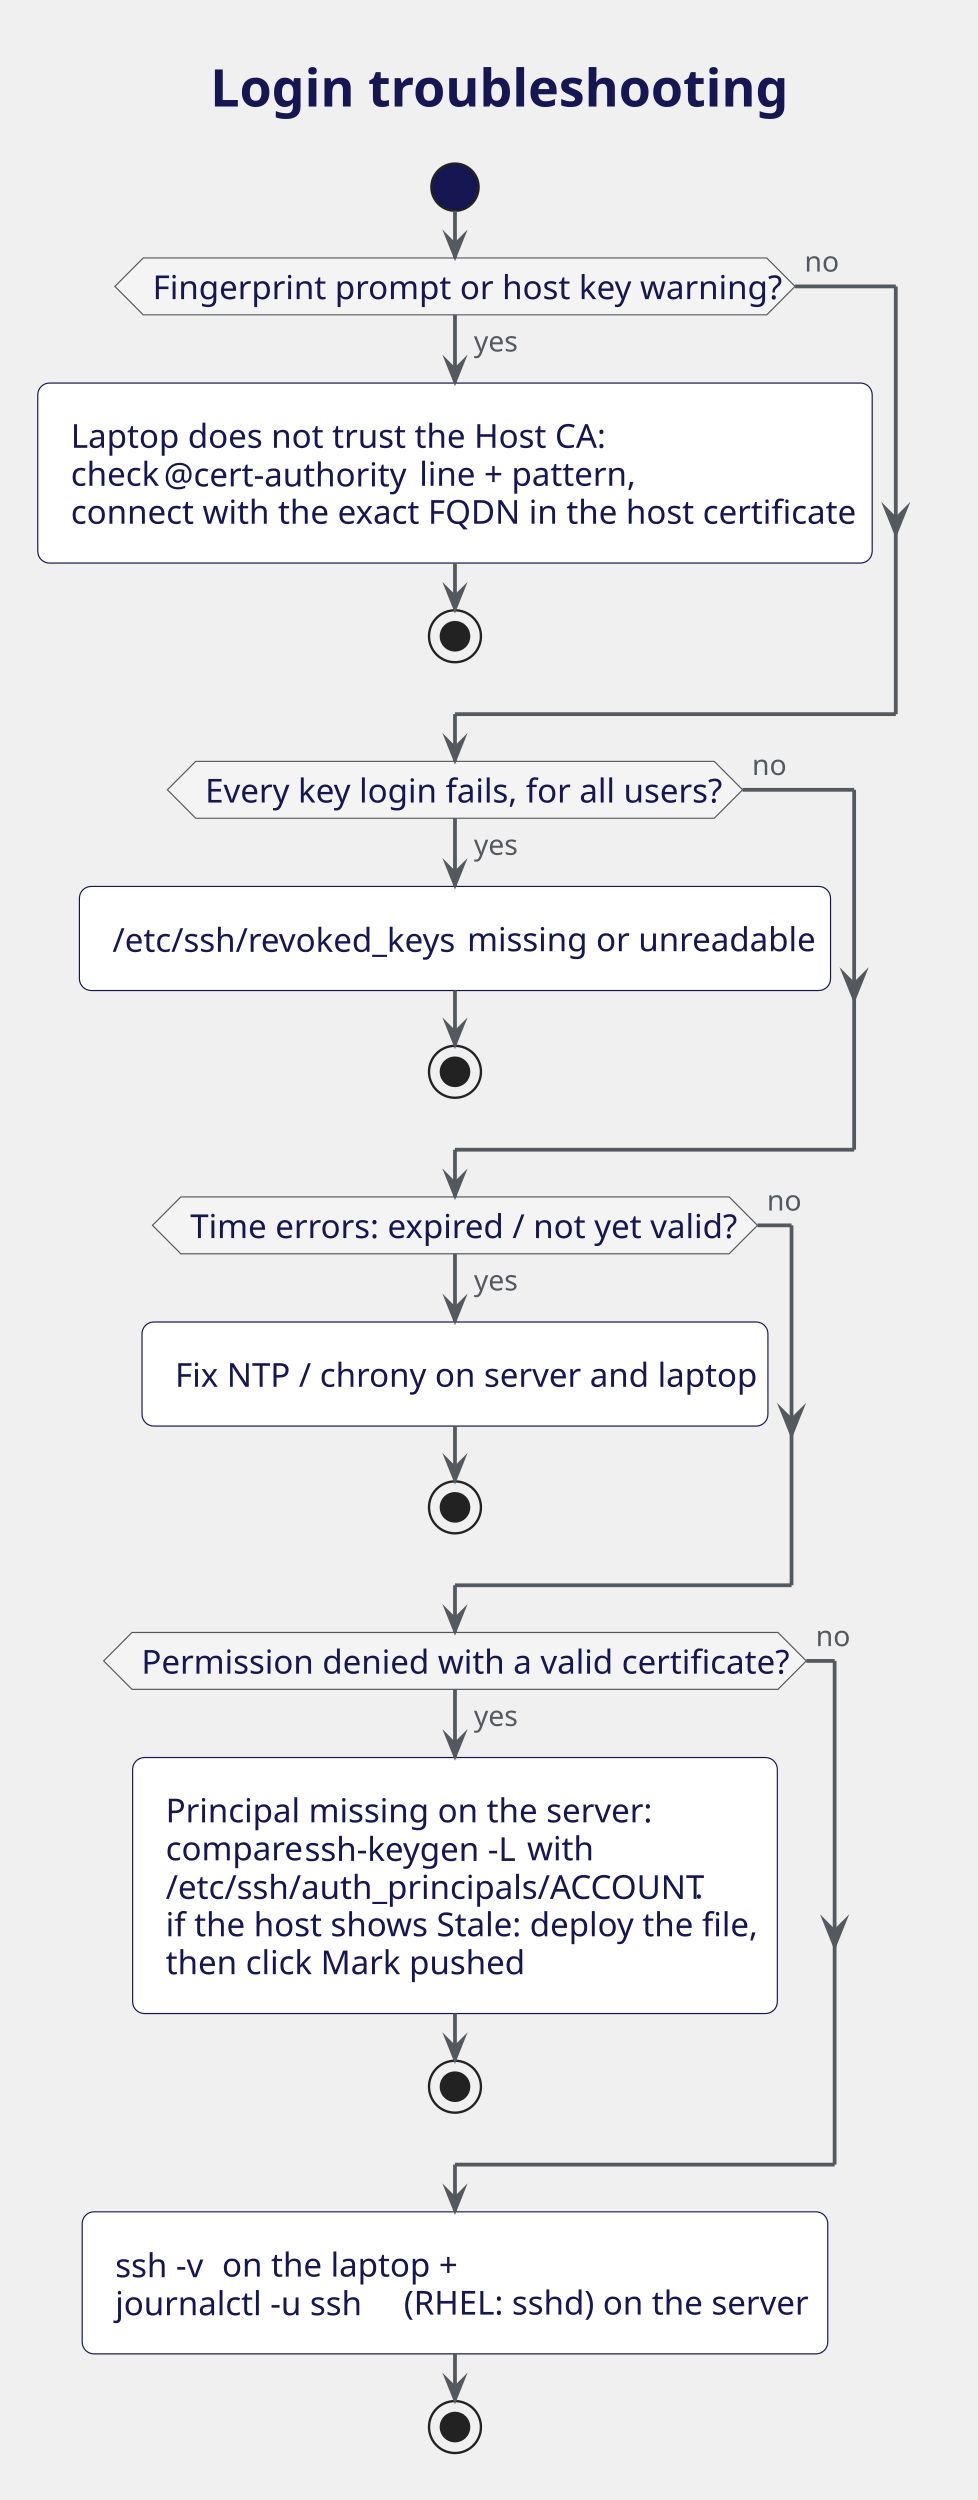
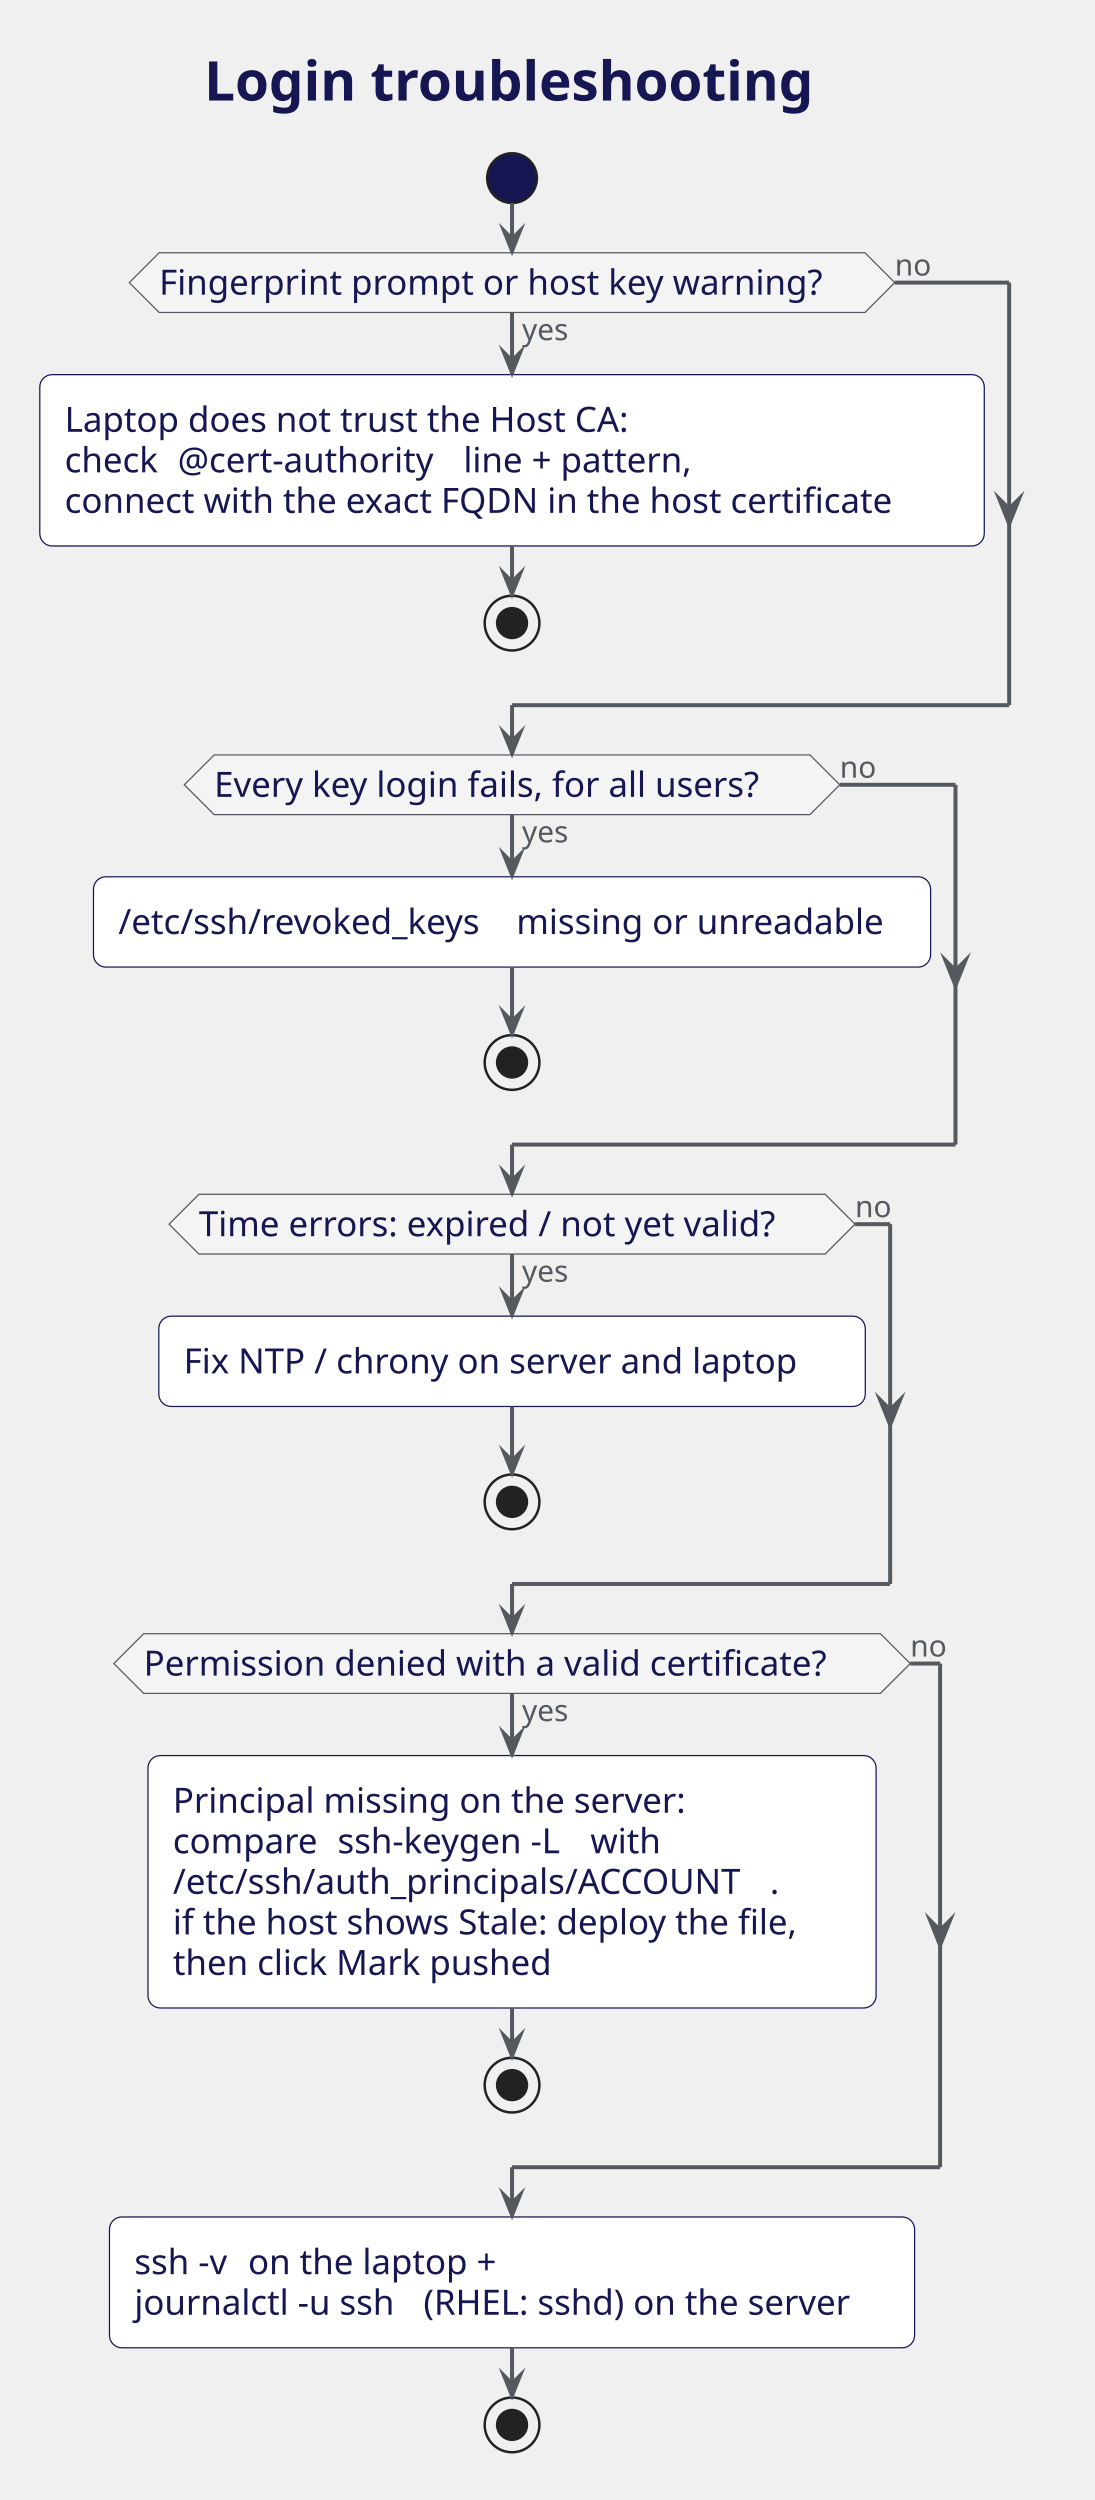
- <svg xmlns="http://www.w3.org/2000/svg" version="1.1" data-diagram-type="ACTIVITY" style="width:414px;height:1059px;background:#FFFFFF;" width="414px" height="1059px" viewBox="0 0 414 1059" zoomAndPan="magnify" preserveAspectRatio="none" contentStyleType="text/css">
+ <svg xmlns="http://www.w3.org/2000/svg" version="1.1" data-diagram-type="ACTIVITY" style="width:440px;height:1005px;background:#FFFFFF;" width="440px" height="1005px" viewBox="0 0 440 1005" zoomAndPan="magnify" preserveAspectRatio="none" contentStyleType="text/css">
  <defs />
  <g font-family="sans-serif" lengthAdjust="spacing">
-     <g class="title" data-source-line="2">
-       <text x="89.056" y="45.12" fill="#151652" font-size="22" textLength="234.345" font-weight="700" font-family="Ubuntu">Login troubleshooting</text>
+     <g class="title" data-source-line="177">
+       <text x="82.065" y="40.421" fill="#151652" font-size="22" textLength="274.549" font-weight="700" font-family="Ubuntu">Login troubleshooting</text>
    </g>
-     <ellipse cx="192.728" cy="79.278" rx="10" ry="10" fill="#151652" style="stroke:#222;stroke-width:1;" />
-     <rect x="16" y="162.258" width="353.457" height="76.258" fill="#FFF" style="stroke:#151652;stroke-width:0.5;" rx="5" ry="5" />
-     <text x="30" y="189.698" fill="#151652" font-size="14" textLength="220.653" font-family="Ubuntu">Laptop does not trust the Host CA:</text>
-     <text x="30" y="205.784" fill="#151652" font-size="14" textLength="36.148" font-family="Ubuntu">check</text>
-     <text x="69.382" y="206.05" fill="#151652" font-size="14" textLength="105" font-family="'Ubuntu Mono'">@cert-authority</text>
-     <text x="177.615" y="205.784" fill="#151652" font-size="14" textLength="89.11" font-family="Ubuntu">line + pattern,</text>
-     <text x="30" y="221.87" fill="#151652" font-size="14" textLength="325.457" font-family="Ubuntu">connect with the exact FQDN in the host certificate</text>
-     <ellipse cx="192.728" cy="269.516" rx="11" ry="11" fill="none" style="stroke:#222;stroke-width:1;" />
-     <ellipse cx="192.728" cy="269.516" rx="6" ry="6" fill="#222" style="stroke:#222;stroke-width:1;" />
-     <polygon points="60.671,109.278,324.786,109.278,336.786,121.321,324.786,133.364,60.671,133.364,48.671,121.321,60.671,109.278" fill="#F4F4F4" style="stroke:#54595F;stroke-width:0.5;stroke-linejoin:miter;stroke-miterlimit:10;" />
-     <text x="200.728" y="148.884" fill="#54595F" font-size="12" textLength="18.024" font-family="Ubuntu">yes</text>
-     <text x="64.671" y="126.718" fill="#151652" font-size="14" textLength="256.115" font-family="Ubuntu">Fingerprint prompt or host key warning?</text>
-     <text x="340.786" y="115.053" fill="#54595F" font-size="12" textLength="13.968" font-family="Ubuntu">no</text>
-     <rect x="33.64" y="375.496" width="318.177" height="44.086" fill="#FFF" style="stroke:#151652;stroke-width:0.5;" rx="5" ry="5" />
-     <text x="47.64" y="403.202" fill="#151652" font-size="14" textLength="146.999" font-family="'Ubuntu Mono'">/etc/ssh/revoked_keys</text>
-     <text x="197.873" y="402.936" fill="#151652" font-size="14" textLength="139.943" font-family="Ubuntu">missing or unreadable</text>
-     <ellipse cx="192.728" cy="454.017" rx="11" ry="11" fill="none" style="stroke:#222;stroke-width:1;" />
-     <ellipse cx="192.728" cy="454.017" rx="6" ry="6" fill="#222" style="stroke:#222;stroke-width:1;" />
-     <polygon points="82.903,322.516,302.554,322.516,314.554,334.559,302.554,346.602,82.903,346.602,70.903,334.559,82.903,322.516" fill="#F4F4F4" style="stroke:#54595F;stroke-width:0.5;stroke-linejoin:miter;stroke-miterlimit:10;" />
-     <text x="200.728" y="362.122" fill="#54595F" font-size="12" textLength="18.024" font-family="Ubuntu">yes</text>
-     <text x="86.903" y="339.956" fill="#151652" font-size="14" textLength="211.651" font-family="Ubuntu">Every key login fails, for all users?</text>
-     <text x="318.554" y="328.291" fill="#54595F" font-size="12" textLength="13.968" font-family="Ubuntu">no</text>
-     <rect x="60.163" y="559.997" width="265.131" height="44.086" fill="#FFF" style="stroke:#151652;stroke-width:0.5;" rx="5" ry="5" />
-     <text x="74.163" y="587.437" fill="#151652" font-size="14" textLength="237.131" font-family="Ubuntu">Fix NTP / chrony on server and laptop</text>
-     <ellipse cx="192.728" cy="638.519" rx="11" ry="11" fill="none" style="stroke:#222;stroke-width:1;" />
-     <ellipse cx="192.728" cy="638.519" rx="6" ry="6" fill="#222" style="stroke:#222;stroke-width:1;" />
-     <polygon points="76.589,507.017,308.868,507.017,320.868,519.06,308.868,531.103,76.589,531.103,64.589,519.06,76.589,507.017" fill="#F4F4F4" style="stroke:#54595F;stroke-width:0.5;stroke-linejoin:miter;stroke-miterlimit:10;" />
-     <text x="200.728" y="546.623" fill="#54595F" font-size="12" textLength="18.024" font-family="Ubuntu">yes</text>
-     <text x="80.589" y="524.457" fill="#151652" font-size="14" textLength="224.279" font-family="Ubuntu">Time errors: expired / not yet valid?</text>
-     <text x="324.868" y="512.792" fill="#54595F" font-size="12" textLength="13.968" font-family="Ubuntu">no</text>
-     <rect x="56.18" y="744.499" width="273.097" height="108.43" fill="#FFF" style="stroke:#151652;stroke-width:0.5;" rx="5" ry="5" />
-     <text x="70.18" y="771.939" fill="#151652" font-size="14" textLength="196.531" font-family="Ubuntu">Principal missing on the server:</text>
-     <text x="70.18" y="788.025" fill="#151652" font-size="14" textLength="55.608" font-family="Ubuntu">compare</text>
-     <text x="129.022" y="788.291" fill="#151652" font-size="14" textLength="91" font-family="'Ubuntu Mono'">ssh-keygen -L</text>
-     <text x="223.255" y="788.025" fill="#151652" font-size="14" textLength="28.042" font-family="Ubuntu">with</text>
-     <text x="70.18" y="804.377" fill="#151652" font-size="14" textLength="223.999" font-family="'Ubuntu Mono'">/etc/ssh/auth_principals/ACCOUNT</text>
-     <text x="294.179" y="804.111" fill="#151652" font-size="14" font-family="Ubuntu">.</text>
-     <text x="70.18" y="820.196" fill="#151652" font-size="14" textLength="245.097" font-family="Ubuntu">if the host shows Stale: deploy the file,</text>
-     <text x="70.18" y="836.282" fill="#151652" font-size="14" textLength="145.683" font-family="Ubuntu">then click Mark pushed</text>
-     <ellipse cx="192.728" cy="883.928" rx="11" ry="11" fill="none" style="stroke:#222;stroke-width:1;" />
-     <ellipse cx="192.728" cy="883.928" rx="6" ry="6" fill="#222" style="stroke:#222;stroke-width:1;" />
-     <polygon points="55.911,691.519,329.546,691.519,341.546,703.562,329.546,715.605,55.911,715.605,43.911,703.562,55.911,691.519" fill="#F4F4F4" style="stroke:#54595F;stroke-width:0.5;stroke-linejoin:miter;stroke-miterlimit:10;" />
-     <text x="200.728" y="731.125" fill="#54595F" font-size="12" textLength="18.024" font-family="Ubuntu">yes</text>
-     <text x="59.911" y="708.959" fill="#151652" font-size="14" textLength="265.635" font-family="Ubuntu">Permission denied with a valid certificate?</text>
-     <text x="345.546" y="697.294" fill="#54595F" font-size="12" textLength="13.968" font-family="Ubuntu">no</text>
-     <rect x="34.816" y="936.928" width="315.825" height="60.172" fill="#FFF" style="stroke:#151652;stroke-width:0.5;" rx="5" ry="5" />
-     <text x="48.816" y="964.634" fill="#151652" font-size="14" textLength="42" font-family="'Ubuntu Mono'">ssh -v</text>
-     <text x="94.05" y="964.368" fill="#151652" font-size="14" textLength="96.852" font-family="Ubuntu">on the laptop +</text>
-     <text x="48.816" y="980.72" fill="#151652" font-size="14" textLength="118.999" font-family="'Ubuntu Mono'">journalctl -u ssh</text>
-     <text x="171.049" y="980.454" fill="#151652" font-size="14" textLength="165.591" font-family="Ubuntu">(RHEL: sshd) on the server</text>
-     <ellipse cx="192.728" cy="1028.1" rx="11" ry="11" fill="none" style="stroke:#222;stroke-width:1;" />
-     <ellipse cx="192.728" cy="1028.1" rx="6" ry="6" fill="#222" style="stroke:#222;stroke-width:1;" />
-     <line x1="192.728" y1="238.516" x2="192.728" y2="258.516" style="stroke:#54595F;stroke-width:1.6;" />
-     <polygon points="188.728,248.516,192.728,258.516,196.728,248.516,192.728,252.516" fill="#54595F" style="stroke:#54595F;stroke-width:1;stroke-linejoin:miter;stroke-miterlimit:10;" />
-     <line x1="192.728" y1="133.364" x2="192.728" y2="162.258" style="stroke:#54595F;stroke-width:1.6;" />
-     <polygon points="188.728,152.258,192.728,162.258,196.728,152.258,192.728,156.258" fill="#54595F" style="stroke:#54595F;stroke-width:1;stroke-linejoin:miter;stroke-miterlimit:10;" />
-     <line x1="336.786" y1="121.321" x2="379.457" y2="121.321" style="stroke:#54595F;stroke-width:1.6;" />
-     <polygon points="375.457,215.865,379.457,225.865,383.457,215.865,379.457,219.865" fill="#54595F" style="stroke:#54595F;stroke-width:1.6;stroke-linejoin:miter;stroke-miterlimit:10;" />
-     <line x1="379.457" y1="121.321" x2="379.457" y2="302.516" style="stroke:#54595F;stroke-width:1.6;" />
-     <line x1="379.457" y1="302.516" x2="192.728" y2="302.516" style="stroke:#54595F;stroke-width:1.6;" />
-     <line x1="192.728" y1="302.516" x2="192.728" y2="322.516" style="stroke:#54595F;stroke-width:1.6;" />
-     <polygon points="188.728,312.516,192.728,322.516,196.728,312.516,192.728,316.516" fill="#54595F" style="stroke:#54595F;stroke-width:1;stroke-linejoin:miter;stroke-miterlimit:10;" />
-     <line x1="192.728" y1="89.278" x2="192.728" y2="109.278" style="stroke:#54595F;stroke-width:1.6;" />
-     <polygon points="188.728,99.278,192.728,109.278,196.728,99.278,192.728,103.278" fill="#54595F" style="stroke:#54595F;stroke-width:1;stroke-linejoin:miter;stroke-miterlimit:10;" />
-     <line x1="192.728" y1="419.582" x2="192.728" y2="443.017" style="stroke:#54595F;stroke-width:1.6;" />
-     <polygon points="188.728,433.017,192.728,443.017,196.728,433.017,192.728,437.017" fill="#54595F" style="stroke:#54595F;stroke-width:1;stroke-linejoin:miter;stroke-miterlimit:10;" />
-     <line x1="192.728" y1="346.602" x2="192.728" y2="375.496" style="stroke:#54595F;stroke-width:1.6;" />
-     <polygon points="188.728,365.496,192.728,375.496,196.728,365.496,192.728,369.496" fill="#54595F" style="stroke:#54595F;stroke-width:1;stroke-linejoin:miter;stroke-miterlimit:10;" />
-     <line x1="314.554" y1="334.559" x2="361.817" y2="334.559" style="stroke:#54595F;stroke-width:1.6;" />
-     <polygon points="357.817,413.017,361.817,423.017,365.817,413.017,361.817,417.017" fill="#54595F" style="stroke:#54595F;stroke-width:1.6;stroke-linejoin:miter;stroke-miterlimit:10;" />
-     <line x1="361.817" y1="334.559" x2="361.817" y2="487.017" style="stroke:#54595F;stroke-width:1.6;" />
-     <line x1="361.817" y1="487.017" x2="192.728" y2="487.017" style="stroke:#54595F;stroke-width:1.6;" />
-     <line x1="192.728" y1="487.017" x2="192.728" y2="507.017" style="stroke:#54595F;stroke-width:1.6;" />
-     <polygon points="188.728,497.017,192.728,507.017,196.728,497.017,192.728,501.017" fill="#54595F" style="stroke:#54595F;stroke-width:1;stroke-linejoin:miter;stroke-miterlimit:10;" />
-     <line x1="192.728" y1="604.083" x2="192.728" y2="627.519" style="stroke:#54595F;stroke-width:1.6;" />
-     <polygon points="188.728,617.519,192.728,627.519,196.728,617.519,192.728,621.519" fill="#54595F" style="stroke:#54595F;stroke-width:1;stroke-linejoin:miter;stroke-miterlimit:10;" />
-     <line x1="192.728" y1="531.103" x2="192.728" y2="559.997" style="stroke:#54595F;stroke-width:1.6;" />
-     <polygon points="188.728,549.997,192.728,559.997,196.728,549.997,192.728,553.997" fill="#54595F" style="stroke:#54595F;stroke-width:1;stroke-linejoin:miter;stroke-miterlimit:10;" />
-     <line x1="320.868" y1="519.06" x2="335.294" y2="519.06" style="stroke:#54595F;stroke-width:1.6;" />
-     <polygon points="331.294,597.519,335.294,607.519,339.294,597.519,335.294,601.519" fill="#54595F" style="stroke:#54595F;stroke-width:1.6;stroke-linejoin:miter;stroke-miterlimit:10;" />
-     <line x1="335.294" y1="519.06" x2="335.294" y2="671.519" style="stroke:#54595F;stroke-width:1.6;" />
-     <line x1="335.294" y1="671.519" x2="192.728" y2="671.519" style="stroke:#54595F;stroke-width:1.6;" />
-     <line x1="192.728" y1="671.519" x2="192.728" y2="691.519" style="stroke:#54595F;stroke-width:1.6;" />
-     <polygon points="188.728,681.519,192.728,691.519,196.728,681.519,192.728,685.519" fill="#54595F" style="stroke:#54595F;stroke-width:1;stroke-linejoin:miter;stroke-miterlimit:10;" />
-     <line x1="192.728" y1="852.928" x2="192.728" y2="872.928" style="stroke:#54595F;stroke-width:1.6;" />
-     <polygon points="188.728,862.928,192.728,872.928,196.728,862.928,192.728,866.928" fill="#54595F" style="stroke:#54595F;stroke-width:1;stroke-linejoin:miter;stroke-miterlimit:10;" />
-     <line x1="192.728" y1="715.605" x2="192.728" y2="744.499" style="stroke:#54595F;stroke-width:1.6;" />
-     <polygon points="188.728,734.499,192.728,744.499,196.728,734.499,192.728,738.499" fill="#54595F" style="stroke:#54595F;stroke-width:1;stroke-linejoin:miter;stroke-miterlimit:10;" />
-     <line x1="341.546" y1="703.562" x2="353.546" y2="703.562" style="stroke:#54595F;stroke-width:1.6;" />
-     <polygon points="349.546,814.192,353.546,824.192,357.546,814.192,353.546,818.192" fill="#54595F" style="stroke:#54595F;stroke-width:1.6;stroke-linejoin:miter;stroke-miterlimit:10;" />
-     <line x1="353.546" y1="703.562" x2="353.546" y2="916.928" style="stroke:#54595F;stroke-width:1.6;" />
-     <line x1="353.546" y1="916.928" x2="192.728" y2="916.928" style="stroke:#54595F;stroke-width:1.6;" />
-     <line x1="192.728" y1="916.928" x2="192.728" y2="936.928" style="stroke:#54595F;stroke-width:1.6;" />
-     <polygon points="188.728,926.928,192.728,936.928,196.728,926.928,192.728,930.928" fill="#54595F" style="stroke:#54595F;stroke-width:1;stroke-linejoin:miter;stroke-miterlimit:10;" />
-     <line x1="192.728" y1="997.1" x2="192.728" y2="1017.1" style="stroke:#54595F;stroke-width:1.6;" />
-     <polygon points="188.728,1007.1,192.728,1017.1,196.728,1007.1,192.728,1011.1" fill="#54595F" style="stroke:#54595F;stroke-width:1;stroke-linejoin:miter;stroke-miterlimit:10;" />
+     <ellipse cx="205.84" cy="71.609" rx="10" ry="10" fill="#151652" style="stroke:#222;stroke-width:1;" />
+     <rect x="16" y="150.594" width="379.68" height="68.891" fill="#FFF" style="stroke:#151652;stroke-width:0.5;" rx="5" ry="5" />
+     <text x="26" y="173.589" fill="#151652" font-size="14" textLength="243.018" font-family="Ubuntu">Laptop does not trust the Host CA:</text>
+     <text x="26" y="189.886" fill="#151652" font-size="14" textLength="40.988" font-family="Ubuntu">check</text>
+     <text x="71.438" y="189.886" fill="#151652" font-size="14" textLength="110.407" font-family="'Ubuntu Mono'">@cert-authority</text>
+     <text x="186.296" y="189.886" fill="#151652" font-size="14" textLength="102.033" font-family="Ubuntu">line + pattern,</text>
+     <text x="26" y="206.183" fill="#151652" font-size="14" textLength="359.68" font-family="Ubuntu">connect with the exact FQDN in the host certificate</text>
+     <ellipse cx="205.84" cy="250.484" rx="11" ry="11" fill="none" style="stroke:#222;stroke-width:1;" />
+     <ellipse cx="205.84" cy="250.484" rx="6" ry="6" fill="#222" style="stroke:#222;stroke-width:1;" />
+     <polygon points="63.977,101.609,347.703,101.609,359.703,113.609,347.703,125.609,63.977,125.609,51.977,113.609,63.977,101.609" fill="#F4F4F4" style="stroke:#54595F;stroke-width:0.5;stroke-linejoin:miter;stroke-miterlimit:10;" />
+     <text x="209.84" y="136.748" fill="#54595F" font-size="12" textLength="20.736" font-family="Ubuntu">yes</text>
+     <text x="63.977" y="118.456" fill="#151652" font-size="14" textLength="283.726" font-family="Ubuntu">Fingerprint prompt or host key warning?</text>
+     <text x="359.703" y="110.779" fill="#54595F" font-size="12" textLength="14.947" font-family="Ubuntu">no</text>
+     <rect x="37.578" y="352.469" width="336.524" height="36.297" fill="#FFF" style="stroke:#151652;stroke-width:0.5;" rx="5" ry="5" />
+     <text x="47.578" y="375.464" fill="#151652" font-size="14" textLength="155.538" font-family="'Ubuntu Mono'">/etc/ssh/revoked_keys</text>
+     <text x="207.566" y="375.464" fill="#151652" font-size="14" textLength="156.536" font-family="Ubuntu">missing or unreadable</text>
+     <ellipse cx="205.84" cy="427.117" rx="11" ry="11" fill="none" style="stroke:#222;stroke-width:1;" />
+     <ellipse cx="205.84" cy="427.117" rx="6" ry="6" fill="#222" style="stroke:#222;stroke-width:1;" />
+     <polygon points="86.091,303.484,325.588,303.484,337.588,315.484,325.588,327.484,86.091,327.484,74.091,315.484,86.091,303.484" fill="#F4F4F4" style="stroke:#54595F;stroke-width:0.5;stroke-linejoin:miter;stroke-miterlimit:10;" />
+     <text x="209.84" y="338.623" fill="#54595F" font-size="12" textLength="20.736" font-family="Ubuntu">yes</text>
+     <text x="86.091" y="320.331" fill="#151652" font-size="14" textLength="239.497" font-family="Ubuntu">Every key login fails, for all users?</text>
+     <text x="337.588" y="312.654" fill="#54595F" font-size="12" textLength="14.947" font-family="Ubuntu">no</text>
+     <rect x="63.838" y="529.102" width="284.004" height="36.297" fill="#FFF" style="stroke:#151652;stroke-width:0.5;" rx="5" ry="5" />
+     <text x="73.838" y="552.097" fill="#151652" font-size="14" textLength="264.004" font-family="Ubuntu">Fix NTP / chrony on server and laptop</text>
+     <ellipse cx="205.84" cy="603.75" rx="11" ry="11" fill="none" style="stroke:#222;stroke-width:1;" />
+     <ellipse cx="205.84" cy="603.75" rx="6" ry="6" fill="#222" style="stroke:#222;stroke-width:1;" />
+     <polygon points="79.953,480.117,331.727,480.117,343.727,492.117,331.727,504.117,79.953,504.117,67.953,492.117,79.953,480.117" fill="#F4F4F4" style="stroke:#54595F;stroke-width:0.5;stroke-linejoin:miter;stroke-miterlimit:10;" />
+     <text x="209.84" y="515.256" fill="#54595F" font-size="12" textLength="20.736" font-family="Ubuntu">yes</text>
+     <text x="79.953" y="496.964" fill="#151652" font-size="14" textLength="251.774" font-family="Ubuntu">Time errors: expired / not yet valid?</text>
+     <text x="343.727" y="489.287" fill="#54595F" font-size="12" textLength="14.947" font-family="Ubuntu">no</text>
+     <rect x="59.494" y="705.734" width="292.692" height="101.484" fill="#FFF" style="stroke:#151652;stroke-width:0.5;" rx="5" ry="5" />
+     <text x="69.494" y="728.729" fill="#151652" font-size="14" textLength="220.917" font-family="Ubuntu">Principal missing on the server:</text>
+     <text x="69.494" y="745.026" fill="#151652" font-size="14" textLength="61.735" font-family="Ubuntu">compare</text>
+     <text x="135.679" y="745.026" fill="#151652" font-size="14" textLength="97.193" font-family="'Ubuntu Mono'">ssh-keygen -L</text>
+     <text x="237.323" y="745.026" fill="#151652" font-size="14" textLength="29.702" font-family="Ubuntu">with</text>
+     <text x="69.494" y="761.323" fill="#151652" font-size="14" textLength="240.003" font-family="'Ubuntu Mono'">/etc/ssh/auth_principals/ACCOUNT</text>
+     <text x="309.497" y="761.323" fill="#151652" font-size="14" font-family="Ubuntu">.</text>
+     <text x="69.494" y="777.62" fill="#151652" font-size="14" textLength="272.692" font-family="Ubuntu">if the host shows Stale: deploy the file,</text>
+     <text x="69.494" y="793.917" fill="#151652" font-size="14" textLength="162.429" font-family="Ubuntu">then click Mark pushed</text>
+     <ellipse cx="205.84" cy="838.219" rx="11" ry="11" fill="none" style="stroke:#222;stroke-width:1;" />
+     <ellipse cx="205.84" cy="838.219" rx="6" ry="6" fill="#222" style="stroke:#222;stroke-width:1;" />
+     <polygon points="57.763,656.75,353.917,656.75,365.917,668.75,353.917,680.75,57.763,680.75,45.763,668.75,57.763,656.75" fill="#F4F4F4" style="stroke:#54595F;stroke-width:0.5;stroke-linejoin:miter;stroke-miterlimit:10;" />
+     <text x="209.84" y="691.889" fill="#54595F" font-size="12" textLength="20.736" font-family="Ubuntu">yes</text>
+     <text x="57.763" y="673.597" fill="#151652" font-size="14" textLength="296.153" font-family="Ubuntu">Permission denied with a valid certificate?</text>
+     <text x="365.917" y="665.92" fill="#54595F" font-size="12" textLength="14.947" font-family="Ubuntu">no</text>
+     <rect x="44.01" y="891.219" width="323.659" height="52.594" fill="#FFF" style="stroke:#151652;stroke-width:0.5;" rx="5" ry="5" />
+     <text x="54.01" y="914.214" fill="#151652" font-size="14" textLength="41.248" font-family="'Ubuntu Mono'">ssh -v</text>
+     <text x="99.708" y="914.214" fill="#151652" font-size="14" textLength="109.792" font-family="Ubuntu">on the laptop +</text>
+     <text x="54.01" y="930.511" fill="#151652" font-size="14" textLength="111.788" font-family="'Ubuntu Mono'">journalctl -u ssh</text>
+     <text x="170.249" y="930.511" fill="#151652" font-size="14" textLength="187.421" font-family="Ubuntu">(RHEL: sshd) on the server</text>
+     <ellipse cx="205.84" cy="974.813" rx="11" ry="11" fill="none" style="stroke:#222;stroke-width:1;" />
+     <ellipse cx="205.84" cy="974.813" rx="6" ry="6" fill="#222" style="stroke:#222;stroke-width:1;" />
+     <line x1="205.84" y1="219.484" x2="205.84" y2="239.484" style="stroke:#54595F;stroke-width:1.6;" />
+     <polygon points="201.84,229.484,205.84,239.484,209.84,229.484,205.84,233.484" fill="#54595F" style="stroke:#54595F;stroke-width:1;stroke-linejoin:miter;stroke-miterlimit:10;" />
+     <line x1="205.84" y1="125.609" x2="205.84" y2="150.594" style="stroke:#54595F;stroke-width:1.6;" />
+     <polygon points="201.84,140.594,205.84,150.594,209.84,140.594,205.84,144.594" fill="#54595F" style="stroke:#54595F;stroke-width:1;stroke-linejoin:miter;stroke-miterlimit:10;" />
+     <line x1="359.703" y1="113.609" x2="405.68" y2="113.609" style="stroke:#54595F;stroke-width:1.6;" />
+     <polygon points="401.68,200.539,405.68,210.539,409.68,200.539,405.68,204.539" fill="#54595F" style="stroke:#54595F;stroke-width:1.6;stroke-linejoin:miter;stroke-miterlimit:10;" />
+     <line x1="405.68" y1="113.609" x2="405.68" y2="283.484" style="stroke:#54595F;stroke-width:1.6;" />
+     <line x1="405.68" y1="283.484" x2="205.84" y2="283.484" style="stroke:#54595F;stroke-width:1.6;" />
+     <line x1="205.84" y1="283.484" x2="205.84" y2="303.484" style="stroke:#54595F;stroke-width:1.6;" />
+     <polygon points="201.84,293.484,205.84,303.484,209.84,293.484,205.84,297.484" fill="#54595F" style="stroke:#54595F;stroke-width:1;stroke-linejoin:miter;stroke-miterlimit:10;" />
+     <line x1="205.84" y1="81.609" x2="205.84" y2="101.609" style="stroke:#54595F;stroke-width:1.6;" />
+     <polygon points="201.84,91.609,205.84,101.609,209.84,91.609,205.84,95.609" fill="#54595F" style="stroke:#54595F;stroke-width:1;stroke-linejoin:miter;stroke-miterlimit:10;" />
+     <line x1="205.84" y1="388.766" x2="205.84" y2="416.117" style="stroke:#54595F;stroke-width:1.6;" />
+     <polygon points="201.84,406.117,205.84,416.117,209.84,406.117,205.84,410.117" fill="#54595F" style="stroke:#54595F;stroke-width:1;stroke-linejoin:miter;stroke-miterlimit:10;" />
+     <line x1="205.84" y1="327.484" x2="205.84" y2="352.469" style="stroke:#54595F;stroke-width:1.6;" />
+     <polygon points="201.84,342.469,205.84,352.469,209.84,342.469,205.84,346.469" fill="#54595F" style="stroke:#54595F;stroke-width:1;stroke-linejoin:miter;stroke-miterlimit:10;" />
+     <line x1="337.588" y1="315.484" x2="384.102" y2="315.484" style="stroke:#54595F;stroke-width:1.6;" />
+     <polygon points="380.102,386.117,384.102,396.117,388.102,386.117,384.102,390.117" fill="#54595F" style="stroke:#54595F;stroke-width:1.6;stroke-linejoin:miter;stroke-miterlimit:10;" />
+     <line x1="384.102" y1="315.484" x2="384.102" y2="460.117" style="stroke:#54595F;stroke-width:1.6;" />
+     <line x1="384.102" y1="460.117" x2="205.84" y2="460.117" style="stroke:#54595F;stroke-width:1.6;" />
+     <line x1="205.84" y1="460.117" x2="205.84" y2="480.117" style="stroke:#54595F;stroke-width:1.6;" />
+     <polygon points="201.84,470.117,205.84,480.117,209.84,470.117,205.84,474.117" fill="#54595F" style="stroke:#54595F;stroke-width:1;stroke-linejoin:miter;stroke-miterlimit:10;" />
+     <line x1="205.84" y1="565.398" x2="205.84" y2="592.75" style="stroke:#54595F;stroke-width:1.6;" />
+     <polygon points="201.84,582.75,205.84,592.75,209.84,582.75,205.84,586.75" fill="#54595F" style="stroke:#54595F;stroke-width:1;stroke-linejoin:miter;stroke-miterlimit:10;" />
+     <line x1="205.84" y1="504.117" x2="205.84" y2="529.102" style="stroke:#54595F;stroke-width:1.6;" />
+     <polygon points="201.84,519.102,205.84,529.102,209.84,519.102,205.84,523.102" fill="#54595F" style="stroke:#54595F;stroke-width:1;stroke-linejoin:miter;stroke-miterlimit:10;" />
+     <line x1="343.727" y1="492.117" x2="357.842" y2="492.117" style="stroke:#54595F;stroke-width:1.6;" />
+     <polygon points="353.842,562.75,357.842,572.75,361.842,562.75,357.842,566.75" fill="#54595F" style="stroke:#54595F;stroke-width:1.6;stroke-linejoin:miter;stroke-miterlimit:10;" />
+     <line x1="357.842" y1="492.117" x2="357.842" y2="636.75" style="stroke:#54595F;stroke-width:1.6;" />
+     <line x1="357.842" y1="636.75" x2="205.84" y2="636.75" style="stroke:#54595F;stroke-width:1.6;" />
+     <line x1="205.84" y1="636.75" x2="205.84" y2="656.75" style="stroke:#54595F;stroke-width:1.6;" />
+     <polygon points="201.84,646.75,205.84,656.75,209.84,646.75,205.84,650.75" fill="#54595F" style="stroke:#54595F;stroke-width:1;stroke-linejoin:miter;stroke-miterlimit:10;" />
+     <line x1="205.84" y1="807.219" x2="205.84" y2="827.219" style="stroke:#54595F;stroke-width:1.6;" />
+     <polygon points="201.84,817.219,205.84,827.219,209.84,817.219,205.84,821.219" fill="#54595F" style="stroke:#54595F;stroke-width:1;stroke-linejoin:miter;stroke-miterlimit:10;" />
+     <line x1="205.84" y1="680.75" x2="205.84" y2="705.734" style="stroke:#54595F;stroke-width:1.6;" />
+     <polygon points="201.84,695.734,205.84,705.734,209.84,695.734,205.84,699.734" fill="#54595F" style="stroke:#54595F;stroke-width:1;stroke-linejoin:miter;stroke-miterlimit:10;" />
+     <line x1="365.917" y1="668.75" x2="377.917" y2="668.75" style="stroke:#54595F;stroke-width:1.6;" />
+     <polygon points="373.917,771.977,377.917,781.977,381.917,771.977,377.917,775.977" fill="#54595F" style="stroke:#54595F;stroke-width:1.6;stroke-linejoin:miter;stroke-miterlimit:10;" />
+     <line x1="377.917" y1="668.75" x2="377.917" y2="871.219" style="stroke:#54595F;stroke-width:1.6;" />
+     <line x1="377.917" y1="871.219" x2="205.84" y2="871.219" style="stroke:#54595F;stroke-width:1.6;" />
+     <line x1="205.84" y1="871.219" x2="205.84" y2="891.219" style="stroke:#54595F;stroke-width:1.6;" />
+     <polygon points="201.84,881.219,205.84,891.219,209.84,881.219,205.84,885.219" fill="#54595F" style="stroke:#54595F;stroke-width:1;stroke-linejoin:miter;stroke-miterlimit:10;" />
+     <line x1="205.84" y1="943.813" x2="205.84" y2="963.813" style="stroke:#54595F;stroke-width:1.6;" />
+     <polygon points="201.84,953.813,205.84,963.813,209.84,953.813,205.84,957.813" fill="#54595F" style="stroke:#54595F;stroke-width:1;stroke-linejoin:miter;stroke-miterlimit:10;" />
  </g>
</svg>
